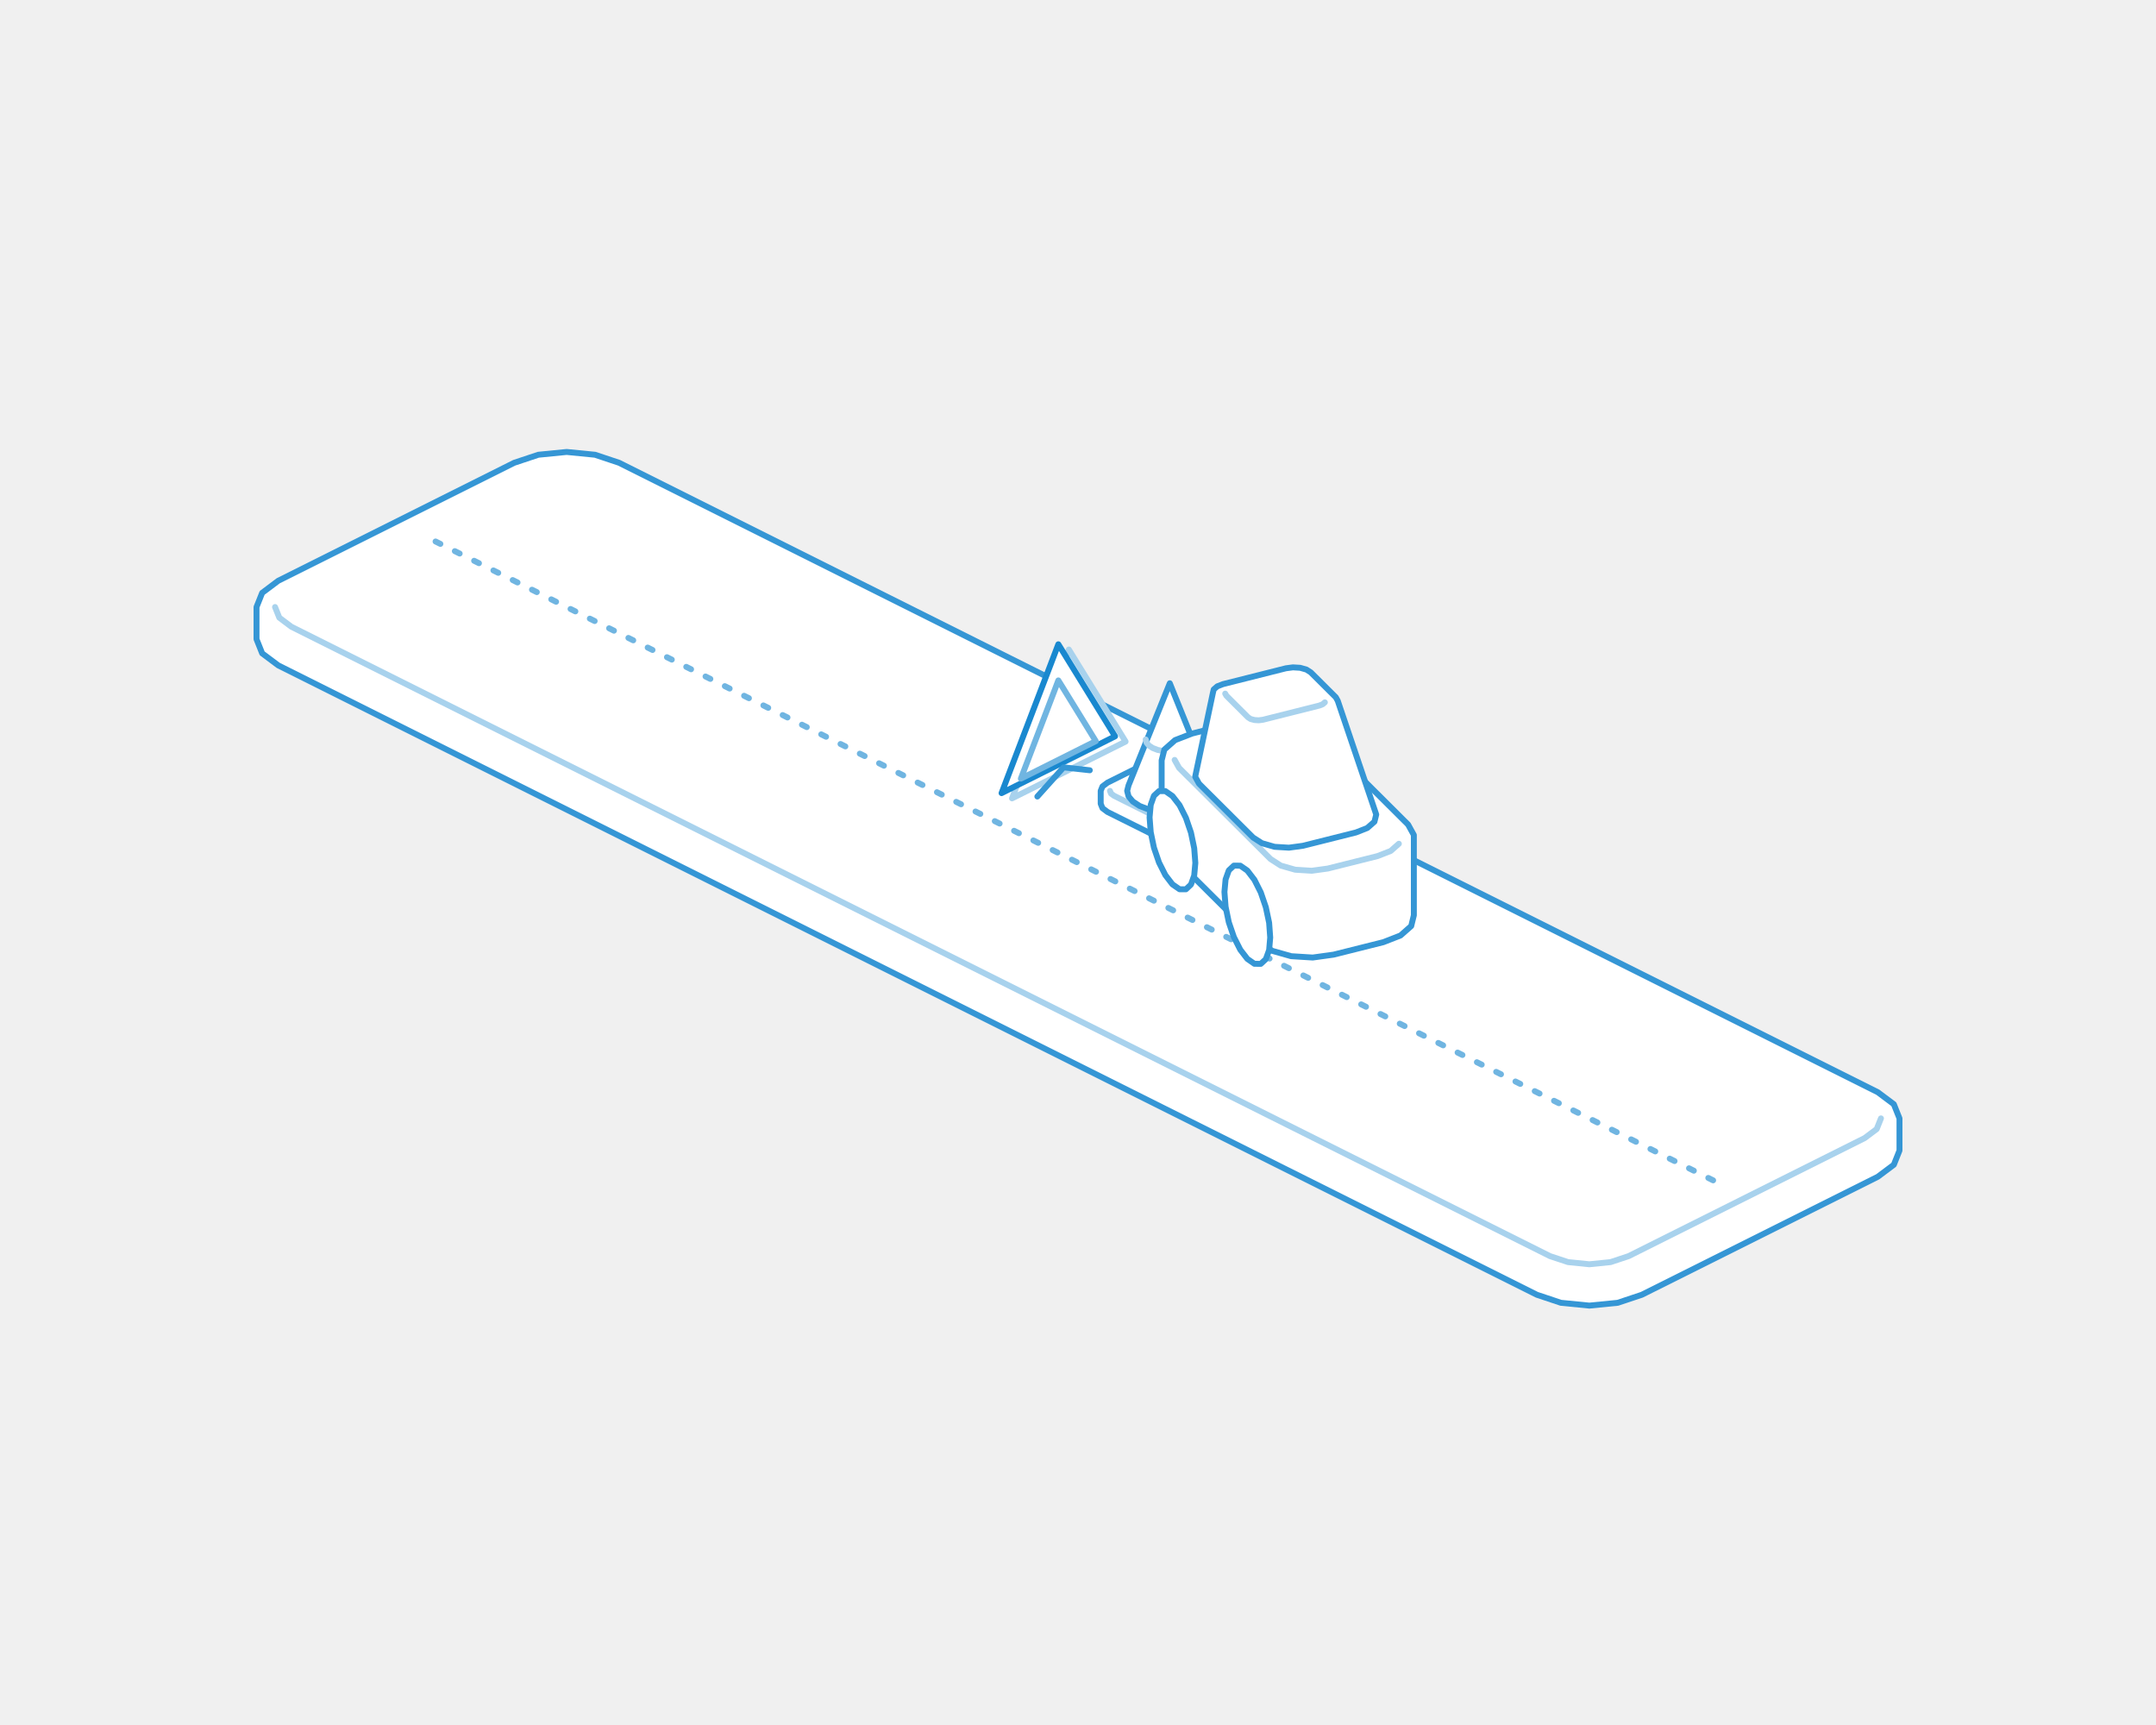
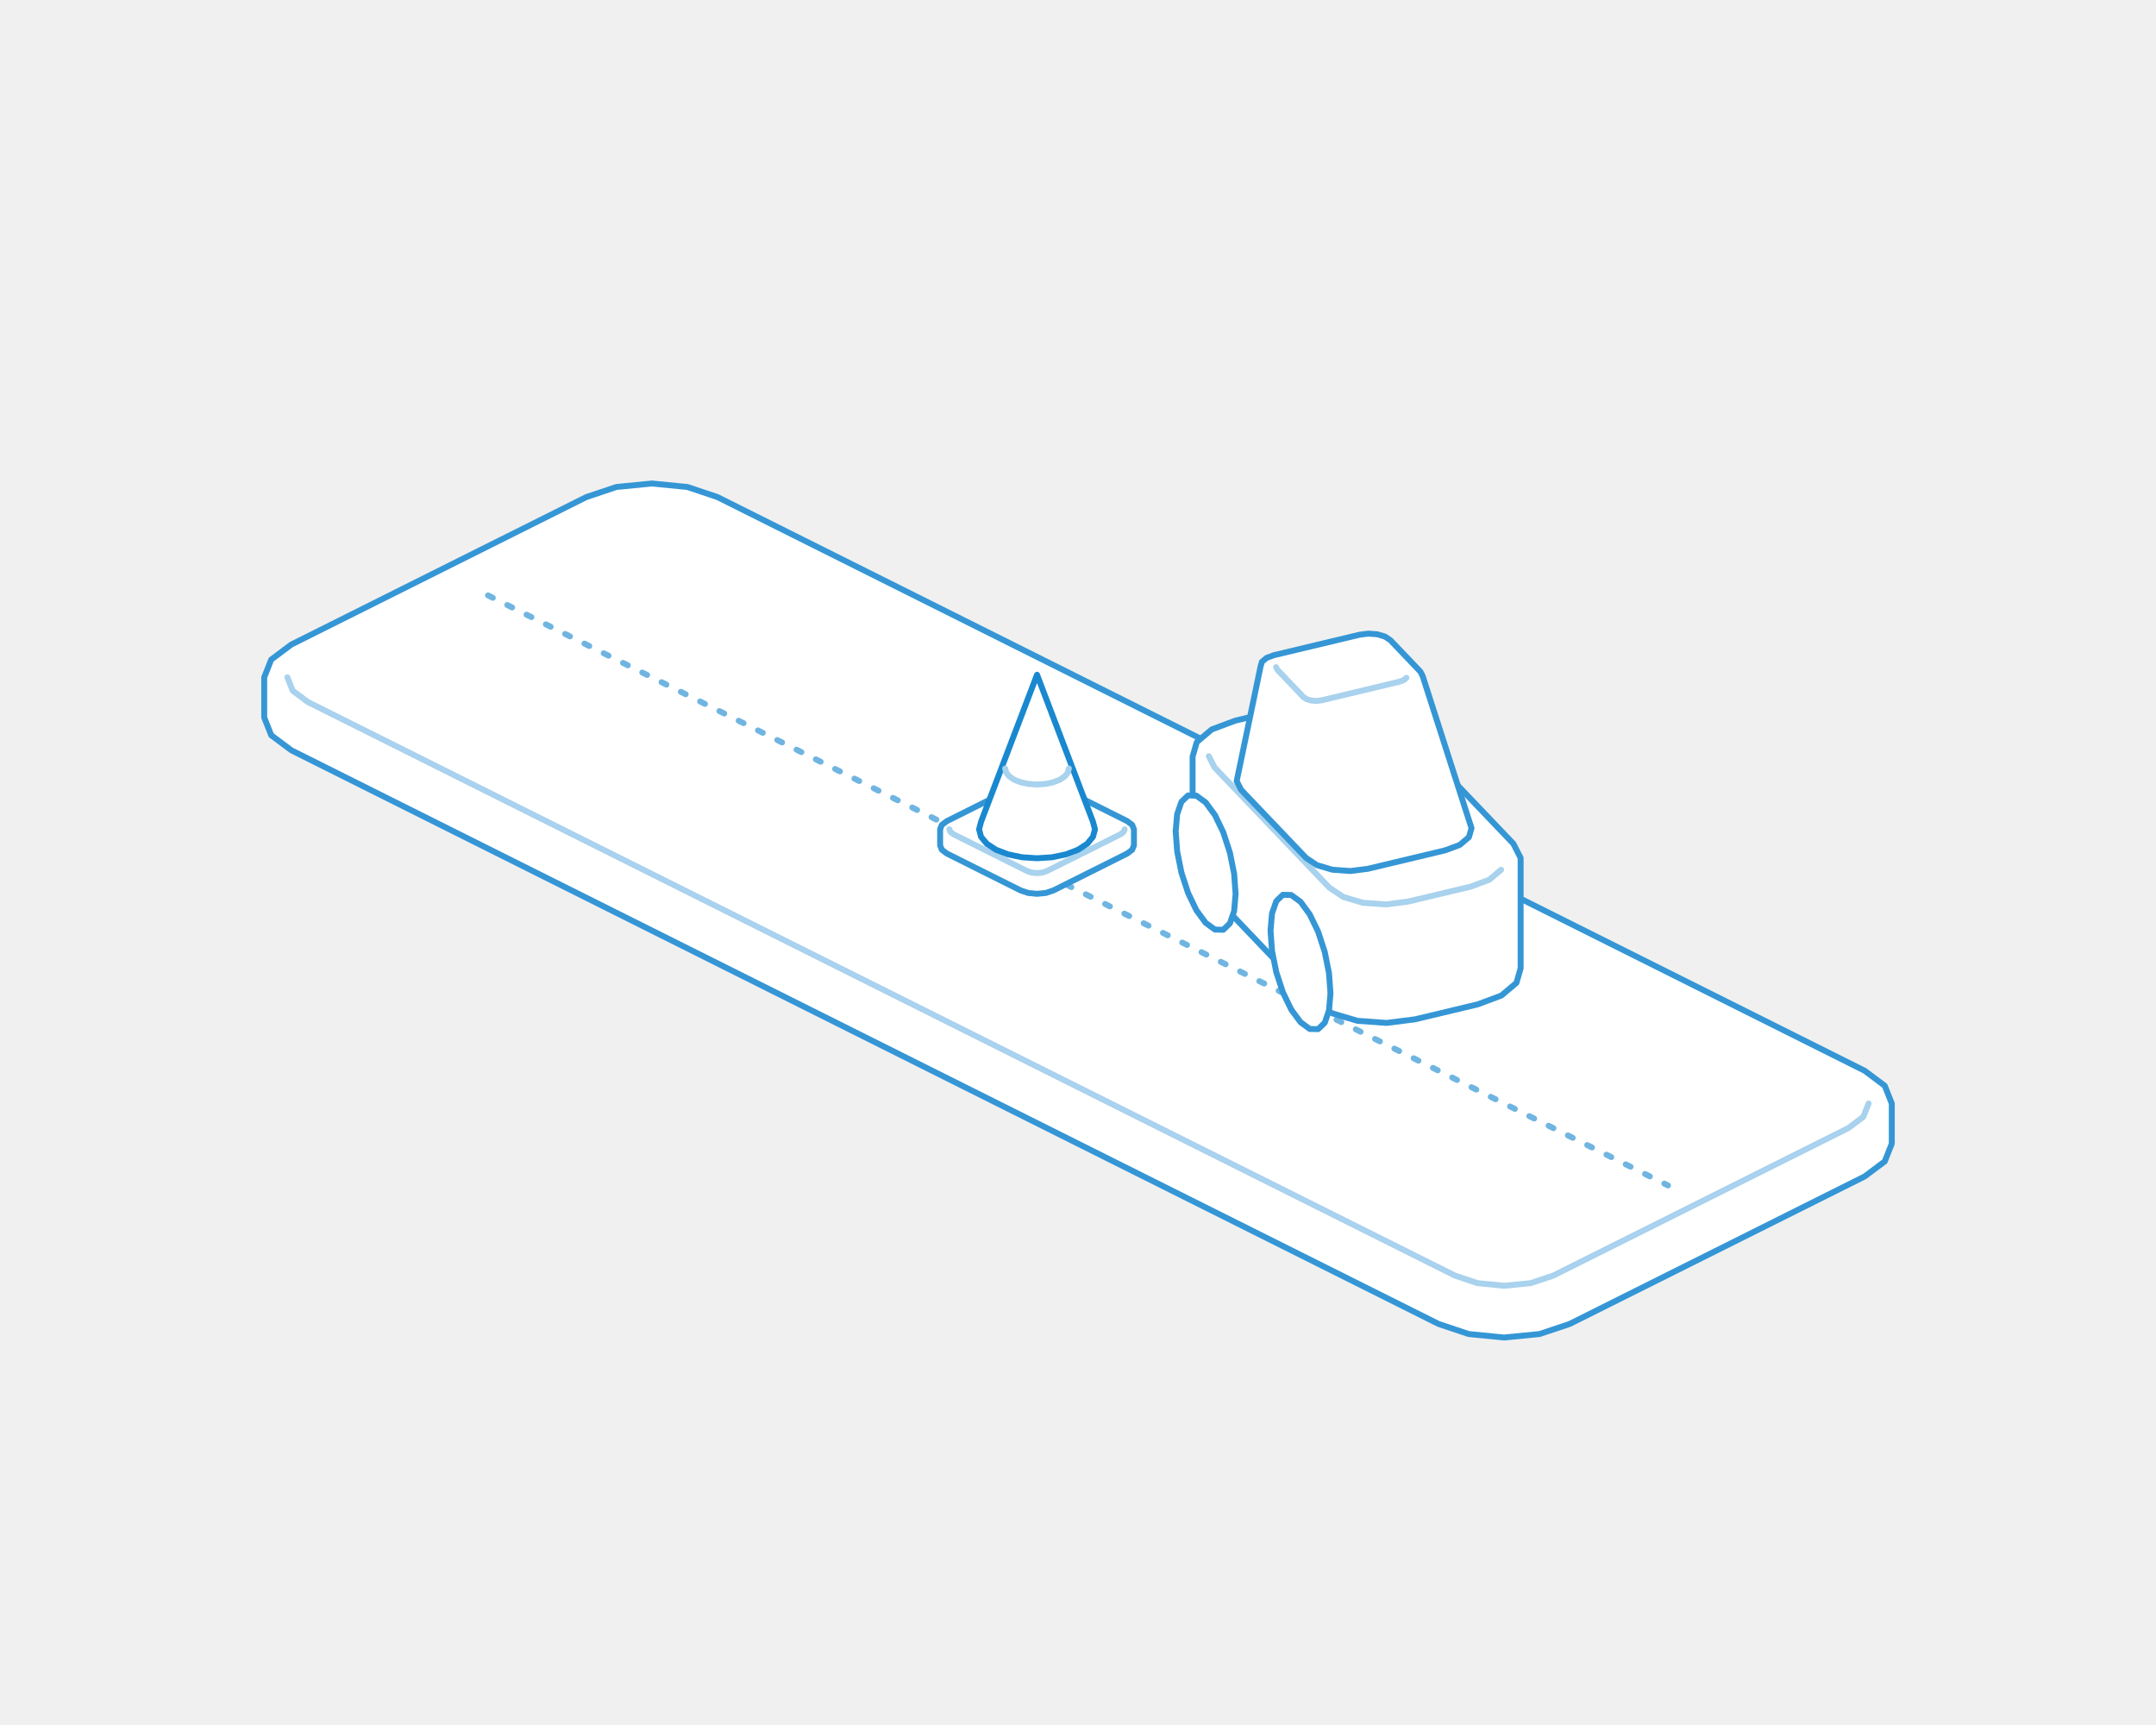
- <svg xmlns="http://www.w3.org/2000/svg" viewBox="0 0 400 320" width="400" height="320" role="img" aria-label="A car stopped askew in its lane on a two-lane road, a warning triangle and a cone behind it.">
+ <svg xmlns="http://www.w3.org/2000/svg" viewBox="0 0 400 320" width="400" height="320" role="img" aria-label="A car broken down askew in its lane on a two-lane road, a traffic cone behind it.">
  <g>
    <g>
-       <path d="M47.59 112.61L48.64 109.98L51.62 107.74L95.4 85.85L99.87 84.36L105.13 83.84L110.4 84.36L114.86 85.85L348.38 202.61L351.36 204.84L352.41 207.47L352.41 213.43L351.36 216.07L348.38 218.3L304.6 240.19L300.13 241.68L294.87 242.2L289.6 241.68L285.14 240.19L51.62 123.43L48.64 121.2L47.59 118.57Z" fill="#FFFFFF" stroke="#3596D5" stroke-width="1.1" stroke-linecap="round" stroke-linejoin="round" vector-effect="non-scaling-stroke" />
-       <path d="M348.97 207.47L348.18 209.45L345.95 211.12L302.16 233.02L298.81 234.13L294.87 234.53L290.92 234.13L287.57 233.02L54.05 116.26L51.82 114.58L51.03 112.61" fill="none" stroke="#A8D2ED" stroke-width="1.1" stroke-linecap="round" stroke-linejoin="round" vector-effect="non-scaling-stroke" />
+       <path d="M49.02 125.65L50.32 122.36L54.05 119.57L108.78 92.21L114.36 90.34L120.95 89.69L127.53 90.34L133.11 92.21L345.95 198.63L349.68 201.42L350.98 204.71L350.98 212.16L349.68 215.45L345.95 218.24L291.22 245.6L285.64 247.47L279.05 248.12L272.47 247.47L266.89 245.6L54.05 139.18L50.32 136.39L49.02 133.1Z" fill="#FFFFFF" stroke="#3596D5" stroke-width="1.1" stroke-linecap="round" stroke-linejoin="round" vector-effect="non-scaling-stroke" />
+       <path d="M346.68 204.71L345.7 207.18L342.91 209.27L288.18 236.63L283.99 238.03L279.05 238.52L274.12 238.03L269.93 236.63L57.09 130.21L54.3 128.12L53.32 125.65" fill="none" stroke="#A8D2ED" stroke-width="1.1" stroke-linecap="round" stroke-linejoin="round" vector-effect="non-scaling-stroke" />
    </g>
-     <path d="M80.81 100.45L319.19 219.64" fill="none" stroke="#70B5E1" stroke-width="1.1" stroke-dasharray="1px, 3px" stroke-linecap="round" stroke-linejoin="round" vector-effect="non-scaling-stroke" />
+     <path d="M90.54 110.45L309.46 219.91" fill="none" stroke="#70B5E1" stroke-width="1.1" stroke-dasharray="1px, 3px" stroke-linecap="round" stroke-linejoin="round" vector-effect="non-scaling-stroke" />
+     <g />
    <g />
    <g>
-       <path d="M197.03 123.8L198.3 120.49L199.56 122.54L207.57 135.52L208.83 137.57L206.3 138.83L190.29 146.84L187.76 148.1L189.03 144.79Z" fill="#FFFFFF" stroke="#A8D2ED" stroke-width="1.1" stroke-linecap="round" stroke-linejoin="round" vector-effect="non-scaling-stroke" />
-       <path d="M195.09 122.83L196.35 119.52L197.62 121.57L205.62 134.54L206.88 136.59L204.36 137.86L188.35 145.86L185.82 147.13L187.08 143.81Z" fill="#FFFFFF" stroke="#1988CF" stroke-width="1.1" stroke-linecap="round" stroke-linejoin="round" vector-effect="non-scaling-stroke" />
-       <path d="M195.52 128.41L196.35 126.22L197.19 127.57L202.47 136.14L203.3 137.49L201.63 138.32L191.07 143.61L189.4 144.44L190.23 142.26Z" fill="none" stroke="#70B5E1" stroke-width="1.1" stroke-linecap="round" stroke-linejoin="round" vector-effect="non-scaling-stroke" />
-       <path d="M202.19 142.89L197.32 142.35L192.46 147.76" fill="none" stroke="#3596D5" stroke-width="1.1" stroke-linecap="round" stroke-linejoin="round" vector-effect="non-scaling-stroke" />
+       <g>
+         <path d="M174.42 153.84L174.74 153.02L175.68 152.32L189.36 145.48L190.75 145.01L192.4 144.85L194.04 145.01L195.44 145.48L209.12 152.32L210.05 153.02L210.38 153.84L210.38 156.82L210.05 157.64L209.12 158.34L195.44 165.18L194.04 165.65L192.4 165.81L190.75 165.65L189.36 165.18L175.68 158.34L174.74 157.64L174.42 156.82Z" fill="#FFFFFF" stroke="#3596D5" stroke-width="1.1" stroke-linecap="round" stroke-linejoin="round" vector-effect="non-scaling-stroke" />
+         <path d="M208.66 153.84L208.46 154.33L207.91 154.75L194.22 161.59L193.39 161.87L192.4 161.97L191.41 161.87L190.57 161.59L176.89 154.75L176.33 154.33L176.14 153.84" fill="none" stroke="#A8D2ED" stroke-width="1.1" stroke-linecap="round" stroke-linejoin="round" vector-effect="non-scaling-stroke" />
+       </g>
+       <path d="M181.65 153.84L182.01 152.45L192.4 125.17L202.78 152.45L203.15 153.84L202.78 155.23L201.71 156.53L200 157.64L197.77 158.49L195.18 159.03L192.4 159.21L189.62 159.03L187.02 158.49L184.8 157.64L183.09 156.53L182.01 155.23Z" fill="#FFFFFF" stroke="#1988CF" stroke-width="1.1" stroke-linecap="round" stroke-linejoin="round" vector-effect="non-scaling-stroke" />
+       <path d="M198.31 142.57L198.11 143.34L197.52 144.05L196.58 144.67L195.35 145.14L193.93 145.43L192.4 145.53L190.87 145.43L189.44 145.14L188.22 144.67L187.28 144.05L186.69 143.34L186.49 142.57" fill="none" stroke="#A8D2ED" stroke-width="1.1" stroke-linecap="round" stroke-linejoin="round" vector-effect="non-scaling-stroke" />
    </g>
    <g>
-       <path d="M204.21 146.71L204.54 145.89L205.47 145.19L213.99 140.94L215.38 140.47L217.03 140.31L218.67 140.47L220.07 140.94L228.58 145.19L229.51 145.89L229.84 146.71L229.84 149.1L229.51 149.92L228.58 150.62L220.07 154.87L218.67 155.34L217.03 155.5L215.38 155.34L213.99 154.87L205.47 150.62L204.54 149.92L204.21 149.1Z" fill="#FFFFFF" stroke="#3596D5" stroke-width="1.1" stroke-linecap="round" stroke-linejoin="round" vector-effect="non-scaling-stroke" />
-       <path d="M228.12 146.71L227.92 147.21L227.37 147.62L218.85 151.88L218.01 152.16L217.03 152.26L216.04 152.16L215.2 151.88L206.69 147.62L206.13 147.21L205.93 146.71" fill="none" stroke="#A8D2ED" stroke-width="1.1" stroke-linecap="round" stroke-linejoin="round" vector-effect="non-scaling-stroke" />
-     </g>
-     <path d="M209.12 146.71L209.38 145.69L217.03 126.75L224.67 145.69L224.94 146.71L224.67 147.74L223.88 148.69L222.62 149.51L220.98 150.14L219.07 150.53L217.03 150.67L214.98 150.53L213.07 150.14L211.43 149.51L210.18 148.69L209.38 147.74Z" fill="#FFFFFF" stroke="#3596D5" stroke-width="1.1" stroke-linecap="round" stroke-linejoin="round" vector-effect="non-scaling-stroke" />
-     <path d="M221.5 137.18L221.35 137.76L220.9 138.3L220.19 138.76L219.26 139.12L218.18 139.34L217.03 139.42L215.87 139.34L214.79 139.12L213.86 138.76L213.15 138.3L212.71 137.76L212.56 137.18" fill="none" stroke="#A8D2ED" stroke-width="1.1" stroke-linecap="round" stroke-linejoin="round" vector-effect="non-scaling-stroke" />
-     <g>
      <g>
-         <path d="M215.52 141.05L216.02 139.06L218.01 137.3L221.19 136.07L230.41 133.75L234.29 133.22L238.29 133.46L241.79 134.46L244.26 136.05L261.24 152.96L262.31 154.9L262.31 169.79L261.82 171.79L259.83 173.54L256.65 174.78L247.43 177.09L243.55 177.63L239.55 177.38L236.05 176.39L233.58 174.8L216.59 157.89L215.52 155.95Z" fill="#FFFFFF" stroke="#3596D5" stroke-width="1.1" stroke-linecap="round" stroke-linejoin="round" vector-effect="non-scaling-stroke" />
-         <path d="M259.53 156.52L258.01 157.86L255.57 158.81L246.35 161.12L243.37 161.53L240.31 161.34L237.63 160.58L235.73 159.36L218.75 142.45L217.93 140.97" fill="none" stroke="#A8D2ED" stroke-width="1.1" stroke-linecap="round" stroke-linejoin="round" vector-effect="non-scaling-stroke" />
+         <path d="M221.26 140.36L222.04 137.66L224.83 135.31L229.2 133.68L240.84 130.9L246.12 130.23L251.52 130.62L256.21 132.01L259.47 134.2L280.77 156.51L282.12 159.15L282.12 179.64L281.34 182.33L278.55 184.68L274.18 186.31L262.54 189.09L257.26 189.76L251.86 189.37L247.17 187.98L243.91 185.79L222.61 163.48L221.26 160.84Z" fill="#FFFFFF" stroke="#3596D5" stroke-width="1.1" stroke-linecap="round" stroke-linejoin="round" vector-effect="non-scaling-stroke" />
+         <path d="M278.5 161.35L276.31 163.19L272.89 164.47L261.24 167.25L257.1 167.78L252.86 167.47L249.19 166.38L246.63 164.66L225.32 142.35L224.27 140.28" fill="none" stroke="#A8D2ED" stroke-width="1.1" stroke-linecap="round" stroke-linejoin="round" vector-effect="non-scaling-stroke" />
      </g>
      <g>
-         <path d="M221.74 144.08L225.02 128.57L225.18 127.9L225.84 127.32L226.9 126.91L238.58 123.97L239.88 123.8L241.21 123.88L242.38 124.21L243.2 124.74L247.83 129.35L248.19 130L255.33 151.1L255 152.43L253.67 153.6L251.56 154.43L241.72 156.9L239.13 157.25L236.47 157.09L234.13 156.42L232.48 155.36L222.45 145.37Z" fill="#FFFFFF" stroke="#3596D5" stroke-width="1.1" stroke-linecap="round" stroke-linejoin="round" vector-effect="non-scaling-stroke" />
-         <path d="M245.8 130.29L245.4 130.64L244.76 130.89L234.31 133.52L233.53 133.62L232.74 133.57L232.03 133.38L231.54 133.06L227.53 129.06L227.31 128.67" fill="none" stroke="#A8D2ED" stroke-width="1.1" stroke-linecap="round" stroke-linejoin="round" vector-effect="non-scaling-stroke" />
+         <path d="M229.44 144.9L233.88 123.6L234.12 122.77L234.98 122.05L236.32 121.55L252.23 117.75L253.86 117.54L255.52 117.66L256.96 118.09L257.97 118.77L263.52 124.59L263.94 125.4L273.01 153.64L272.53 155.3L270.82 156.74L268.13 157.74L253.77 161.17L250.52 161.58L247.2 161.34L244.32 160.49L242.31 159.14L230.27 146.53Z" fill="#FFFFFF" stroke="#3596D5" stroke-width="1.1" stroke-linecap="round" stroke-linejoin="round" vector-effect="non-scaling-stroke" />
+         <path d="M260.93 125.74L260.42 126.17L259.61 126.47L245.25 129.9L244.28 130.03L243.28 129.95L242.41 129.7L241.81 129.29L237 124.25L236.75 123.76" fill="none" stroke="#A8D2ED" stroke-width="1.1" stroke-linecap="round" stroke-linejoin="round" vector-effect="non-scaling-stroke" />
      </g>
-       <path d="M221.77 160.08L221.56 157.35L220.96 154.46L220.02 151.71L218.84 149.37L217.52 147.67L216.21 146.76L215.03 146.75L214.09 147.62L213.49 149.31L213.28 151.63L213.49 154.37L214.09 157.25L215.03 160L216.21 162.34L217.52 164.05L218.84 164.96L220.02 164.97L220.96 164.09L221.56 162.41Z" fill="#FFFFFF" stroke="#3596D5" stroke-width="1.1" stroke-linecap="round" stroke-linejoin="round" vector-effect="non-scaling-stroke" />
-       <path d="M235.66 173.92L235.46 171.18L234.85 168.3L233.91 165.55L232.73 163.21L231.42 161.5L230.11 160.59L228.92 160.58L227.98 161.46L227.38 163.14L227.17 165.46L227.38 168.2L227.98 171.09L228.92 173.83L230.11 176.18L231.42 177.88L232.73 178.79L233.91 178.8L234.85 177.93L235.46 176.24Z" fill="#FFFFFF" stroke="#3596D5" stroke-width="1.1" stroke-linecap="round" stroke-linejoin="round" vector-effect="non-scaling-stroke" />
+       <path d="M229.24 165.84L228.97 162.1L228.18 158.16L226.95 154.4L225.4 151.19L223.68 148.85L221.96 147.6L220.42 147.56L219.19 148.74L218.4 151.03L218.12 154.2L218.4 157.94L219.19 161.88L220.42 165.64L221.96 168.85L223.68 171.19L225.4 172.44L226.95 172.48L228.18 171.3L228.97 169.01Z" fill="#FFFFFF" stroke="#3596D5" stroke-width="1.1" stroke-linecap="round" stroke-linejoin="round" vector-effect="non-scaling-stroke" />
+       <path d="M246.84 184.27L246.57 180.54L245.78 176.59L244.55 172.83L243 169.63L241.28 167.28L239.56 166.03L238.01 165.99L236.78 167.18L235.99 169.46L235.72 172.63L235.99 176.37L236.78 180.31L238.01 184.07L239.56 187.28L241.28 189.62L243 190.88L244.55 190.91L245.78 189.73L246.57 187.44Z" fill="#FFFFFF" stroke="#3596D5" stroke-width="1.1" stroke-linecap="round" stroke-linejoin="round" vector-effect="non-scaling-stroke" />
    </g>
  </g>
</svg>
